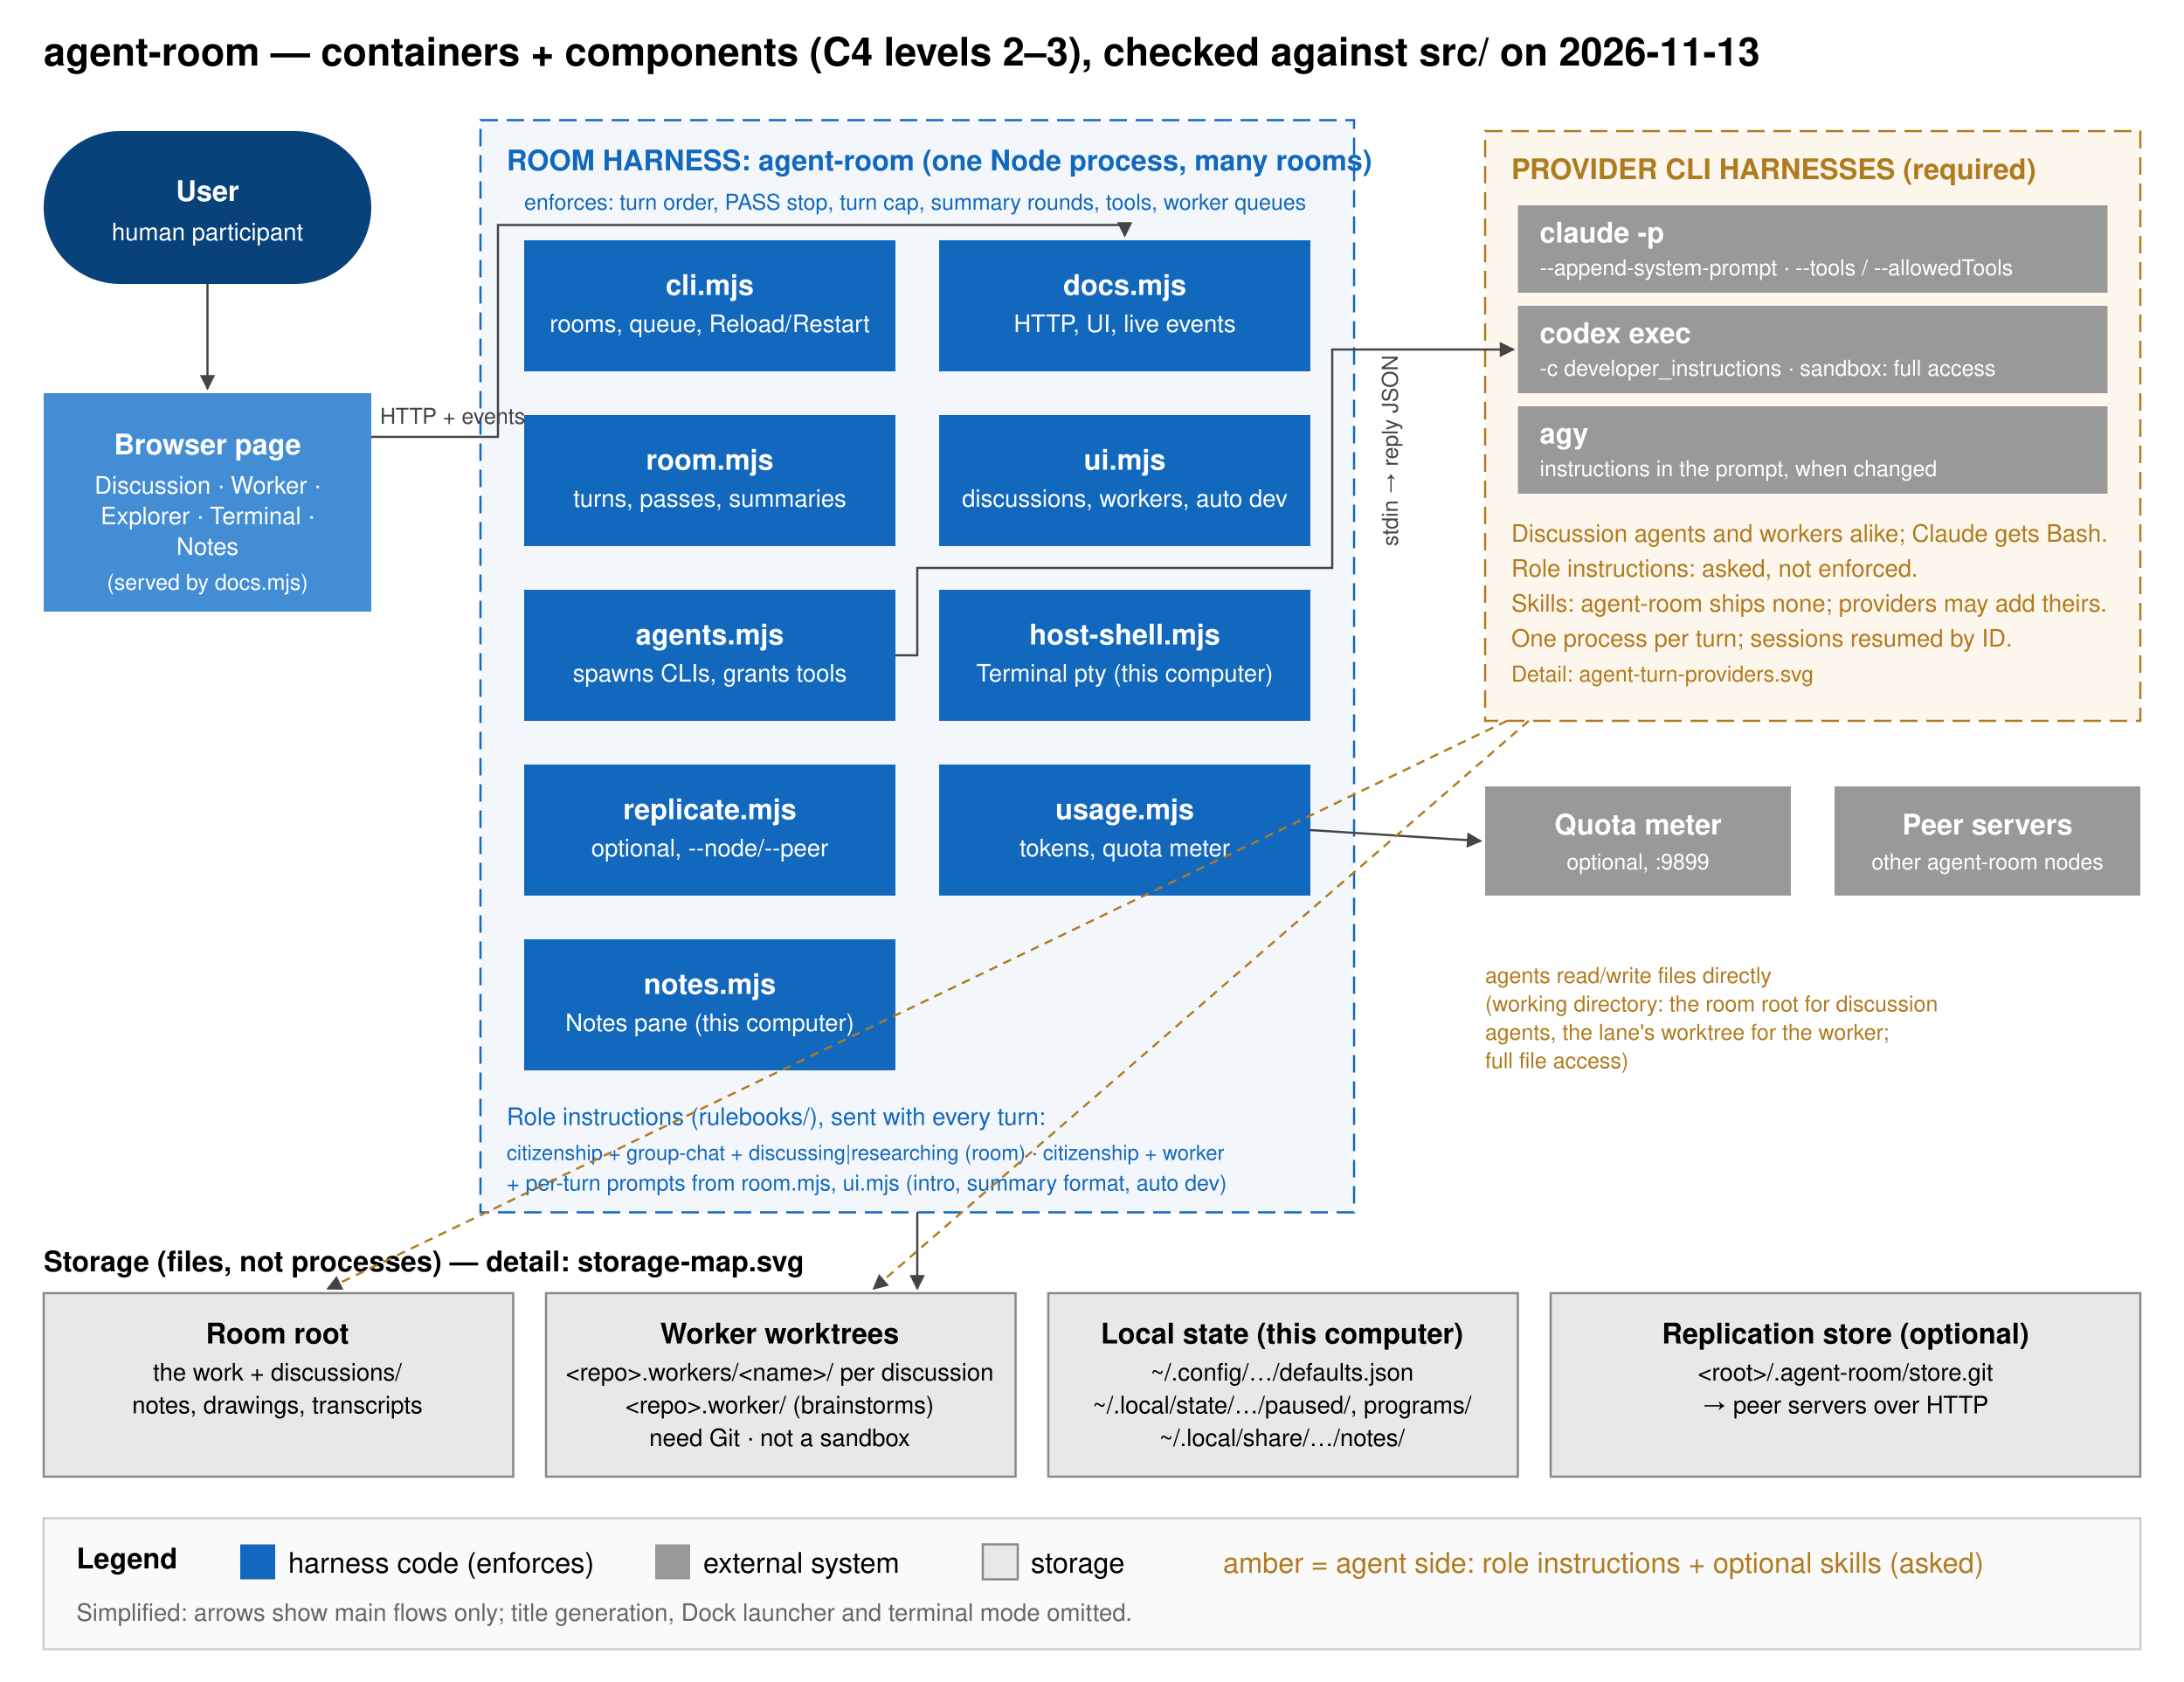
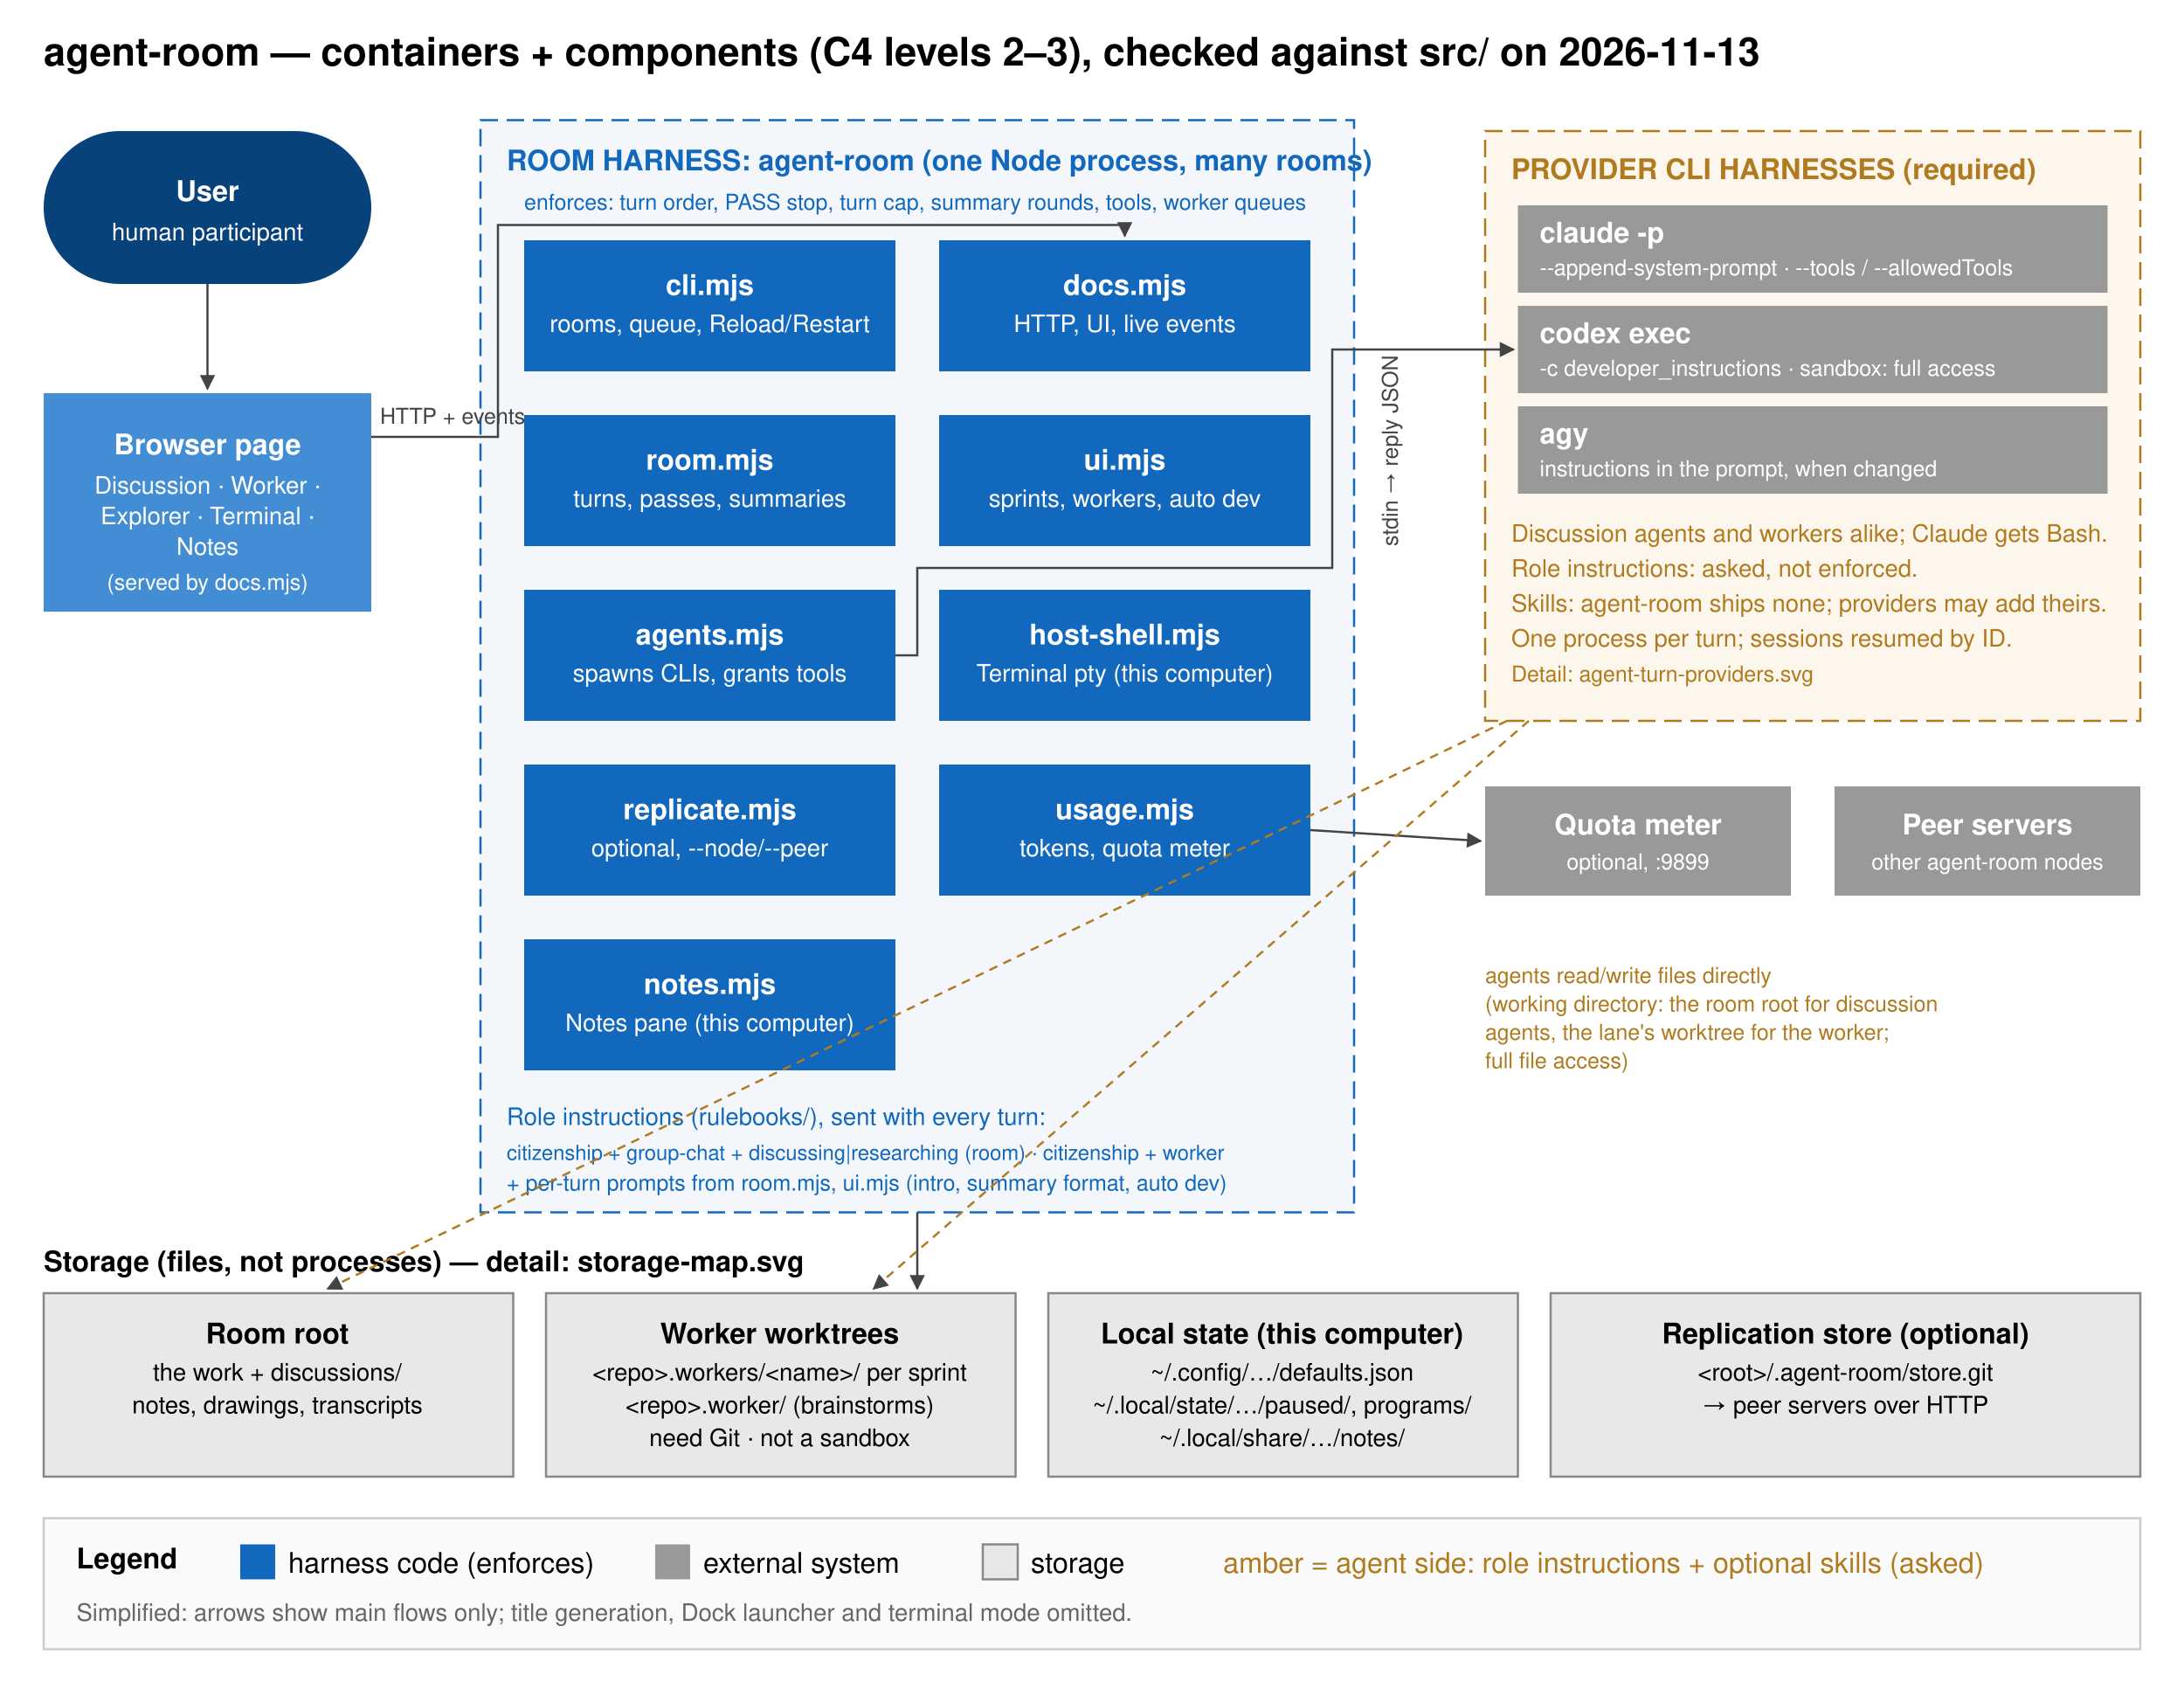
<svg xmlns="http://www.w3.org/2000/svg" viewBox="0 0 1000 770" font-family="Helvetica, Arial, sans-serif" font-size="13">
  <defs>
    <marker id="a" viewBox="0 0 10 10" refX="9" refY="5" markerWidth="7" markerHeight="7" orient="auto">
      <path d="M0,0 L10,5 L0,10 z" fill="#444" />
    </marker>
  </defs>
  <rect width="1000" height="770" fill="#fff" />
  <text x="20" y="30" font-size="18" font-weight="bold">agent-room — containers + components (C4 levels 2–3), checked against src/ on 2026-11-13</text>
  <rect x="20" y="60" width="150" height="70" rx="35" fill="#08427b" />
  <text x="95" y="92" fill="#fff" text-anchor="middle" font-weight="bold">User</text>
  <text x="95" y="110" fill="#fff" text-anchor="middle" font-size="11">human participant</text>
  <rect x="20" y="180" width="150" height="100" fill="#438dd5" />
  <text x="95" y="208" fill="#fff" text-anchor="middle" font-weight="bold">Browser page</text>
  <text x="95" y="226" fill="#fff" text-anchor="middle" font-size="11">Discussion · Worker ·</text>
  <text x="95" y="240" fill="#fff" text-anchor="middle" font-size="11">Explorer · Terminal ·</text>
  <text x="95" y="254" fill="#fff" text-anchor="middle" font-size="11">Notes</text>
  <text x="95" y="270" fill="#fff" text-anchor="middle" font-size="10">(served by docs.mjs)</text>
  <line x1="95" y1="130" x2="95" y2="178" stroke="#444" marker-end="url(#a)" />
  <rect x="220" y="55" width="400" height="500" fill="#f3f7fb" stroke="#1168bd" stroke-dasharray="8 4" />
  <text x="232" y="78" fill="#1168bd" font-weight="bold">ROOM HARNESS: agent-room (one Node process, many rooms)</text>
  <text x="240" y="96" fill="#1168bd" font-size="10">enforces: turn order, PASS stop, turn cap, summary rounds, tools, worker queues</text>
  <rect x="240" y="110" width="170" height="60" fill="#1168bd" />
  <text x="325" y="135" fill="#fff" text-anchor="middle" font-weight="bold">cli.mjs</text>
  <text x="325" y="152" fill="#fff" text-anchor="middle" font-size="11">rooms, queue, Reload/Restart</text>
  <rect x="430" y="110" width="170" height="60" fill="#1168bd" />
  <text x="515" y="135" fill="#fff" text-anchor="middle" font-weight="bold">docs.mjs</text>
  <text x="515" y="152" fill="#fff" text-anchor="middle" font-size="11">HTTP, UI, live events</text>
  <rect x="240" y="190" width="170" height="60" fill="#1168bd" />
  <text x="325" y="215" fill="#fff" text-anchor="middle" font-weight="bold">room.mjs</text>
  <text x="325" y="232" fill="#fff" text-anchor="middle" font-size="11">turns, passes, summaries</text>
  <rect x="430" y="190" width="170" height="60" fill="#1168bd" />
  <text x="515" y="215" fill="#fff" text-anchor="middle" font-weight="bold">ui.mjs</text>
-   <text x="515" y="232" fill="#fff" text-anchor="middle" font-size="11">discussions, workers, auto dev</text>
+   <text x="515" y="232" fill="#fff" text-anchor="middle" font-size="11">sprints, workers, auto dev</text>
  <rect x="240" y="270" width="170" height="60" fill="#1168bd" />
  <text x="325" y="295" fill="#fff" text-anchor="middle" font-weight="bold">agents.mjs</text>
  <text x="325" y="312" fill="#fff" text-anchor="middle" font-size="11">spawns CLIs, grants tools</text>
  <rect x="430" y="270" width="170" height="60" fill="#1168bd" />
  <text x="515" y="295" fill="#fff" text-anchor="middle" font-weight="bold">host-shell.mjs</text>
  <text x="515" y="312" fill="#fff" text-anchor="middle" font-size="11">Terminal pty (this computer)</text>
  <rect x="240" y="350" width="170" height="60" fill="#1168bd" />
  <text x="325" y="375" fill="#fff" text-anchor="middle" font-weight="bold">replicate.mjs</text>
  <text x="325" y="392" fill="#fff" text-anchor="middle" font-size="11">optional, --node/--peer</text>
  <rect x="430" y="350" width="170" height="60" fill="#1168bd" />
  <text x="515" y="375" fill="#fff" text-anchor="middle" font-weight="bold">usage.mjs</text>
  <text x="515" y="392" fill="#fff" text-anchor="middle" font-size="11">tokens, quota meter</text>
  <rect x="240" y="430" width="170" height="60" fill="#1168bd" />
  <text x="325" y="455" fill="#fff" text-anchor="middle" font-weight="bold">notes.mjs</text>
  <text x="325" y="472" fill="#fff" text-anchor="middle" font-size="11">Notes pane (this computer)</text>
  <text x="232" y="515" fill="#1168bd" font-size="11">Role instructions (rulebooks/), sent with every turn:</text>
  <text x="232" y="531" fill="#1168bd" font-size="9.5">citizenship + group-chat + discussing|researching (room) · citizenship + worker</text>
  <text x="232" y="545" fill="#1168bd" font-size="10">+ per-turn prompts from room.mjs, ui.mjs (intro, summary format, auto dev)</text>
  <polyline points="170,200 228,200 228,103 515,103 515,108" fill="none" stroke="#444" marker-end="url(#a)" />
  <text x="174" y="194" font-size="10" fill="#444">HTTP + events</text>
  <rect x="680" y="60" width="300" height="270" fill="#fdf6ec" stroke="#b07a1f" stroke-dasharray="8 4" />
  <text x="692" y="82" fill="#b07a1f" font-weight="bold">PROVIDER CLI HARNESSES (required)</text>
  <rect x="695" y="94" width="270" height="40" fill="#999" />
  <text x="705" y="111" fill="#fff" font-weight="bold">claude -p</text>
  <text x="705" y="126" fill="#fff" font-size="10">--append-system-prompt · --tools / --allowedTools</text>
  <rect x="695" y="140" width="270" height="40" fill="#999" />
  <text x="705" y="157" fill="#fff" font-weight="bold">codex exec</text>
  <text x="705" y="172" fill="#fff" font-size="10">-c developer_instructions · sandbox: full access</text>
  <rect x="695" y="186" width="270" height="40" fill="#999" />
  <text x="705" y="203" fill="#fff" font-weight="bold">agy</text>
  <text x="705" y="218" fill="#fff" font-size="10">instructions in the prompt, when changed</text>
  <text x="692" y="248" fill="#b07a1f" font-size="11">Discussion agents and workers alike; Claude gets Bash.</text>
  <text x="692" y="264" fill="#b07a1f" font-size="11">Role instructions: asked, not enforced.</text>
  <text x="692" y="280" fill="#b07a1f" font-size="11">Skills: agent-room ships none; providers may add theirs.</text>
  <text x="692" y="296" fill="#b07a1f" font-size="11">One process per turn; sessions resumed by ID.</text>
  <text x="692" y="312" fill="#b07a1f" font-size="10">Detail: agent-turn-providers.svg</text>
  <polyline points="410,300 420,300 420,260 610,260 610,160 693,160" fill="none" stroke="#444" marker-end="url(#a)" />
  <text x="640" y="250" font-size="10" fill="#444" transform="rotate(-90 640 250)">stdin → reply JSON</text>
  <rect x="680" y="360" width="140" height="50" fill="#999" />
  <text x="750" y="382" fill="#fff" text-anchor="middle" font-weight="bold">Quota meter</text>
  <text x="750" y="398" fill="#fff" text-anchor="middle" font-size="10">optional, :9899</text>
  <line x1="600" y1="380" x2="678" y2="385" stroke="#444" marker-end="url(#a)" />
  <rect x="840" y="360" width="140" height="50" fill="#999" />
  <text x="910" y="382" fill="#fff" text-anchor="middle" font-weight="bold">Peer servers</text>
  <text x="910" y="398" fill="#fff" text-anchor="middle" font-size="10">other agent-room nodes</text>
  <text x="20" y="582" font-weight="bold">Storage (files, not processes) — detail: storage-map.svg</text>
  <rect x="20" y="592" width="215" height="84" fill="#e8e8e8" stroke="#888" />
  <text x="127" y="615" text-anchor="middle" font-weight="bold">Room root</text>
  <text x="127" y="632" text-anchor="middle" font-size="11">the work + discussions/</text>
  <text x="127" y="647" text-anchor="middle" font-size="11">notes, drawings, transcripts</text>
  <rect x="250" y="592" width="215" height="84" fill="#e8e8e8" stroke="#888" />
  <text x="357" y="615" text-anchor="middle" font-weight="bold">Worker worktrees</text>
-   <text x="357" y="632" text-anchor="middle" font-size="11">&lt;repo&gt;.workers/&lt;name&gt;/ per discussion</text>
+   <text x="357" y="632" text-anchor="middle" font-size="11">&lt;repo&gt;.workers/&lt;name&gt;/ per sprint</text>
  <text x="357" y="647" text-anchor="middle" font-size="11">&lt;repo&gt;.worker/ (brainstorms)</text>
  <text x="357" y="662" text-anchor="middle" font-size="11">need Git · not a sandbox</text>
  <rect x="480" y="592" width="215" height="84" fill="#e8e8e8" stroke="#888" />
  <text x="587" y="615" text-anchor="middle" font-weight="bold">Local state (this computer)</text>
  <text x="587" y="632" text-anchor="middle" font-size="11">~/.config/…/defaults.json</text>
  <text x="587" y="647" text-anchor="middle" font-size="11">~/.local/state/…/paused/, programs/</text>
  <text x="587" y="662" text-anchor="middle" font-size="11">~/.local/share/…/notes/</text>
  <rect x="710" y="592" width="270" height="84" fill="#e8e8e8" stroke="#888" />
  <text x="845" y="615" text-anchor="middle" font-weight="bold">Replication store (optional)</text>
  <text x="845" y="632" text-anchor="middle" font-size="11">&lt;root&gt;/.agent-room/store.git</text>
  <text x="845" y="647" text-anchor="middle" font-size="11">→ peer servers over HTTP</text>
  <line x1="420" y1="555" x2="420" y2="590" stroke="#444" marker-end="url(#a)" />
  <line x1="700" y1="330" x2="400" y2="590" stroke="#b07a1f" stroke-dasharray="4 3" marker-end="url(#a)" />
  <line x1="690" y1="330" x2="150" y2="590" stroke="#b07a1f" stroke-dasharray="4 3" marker-end="url(#a)" />
  <text x="680" y="450" font-size="10" fill="#b07a1f">agents read/write files directly</text>
  <text x="680" y="463" font-size="10" fill="#b07a1f">(working directory: the room root for discussion</text>
  <text x="680" y="476" font-size="10" fill="#b07a1f">agents, the lane's worktree for the worker;</text>
  <text x="680" y="489" font-size="10" fill="#b07a1f">full file access)</text>
  <rect x="20" y="695" width="960" height="60" fill="#fafafa" stroke="#ccc" />
  <text x="35" y="718" font-weight="bold">Legend</text>
  <rect x="110" y="707" width="16" height="16" fill="#1168bd" />
  <text x="132" y="720">harness code (enforces)</text>
  <rect x="300" y="707" width="16" height="16" fill="#999" />
  <text x="322" y="720">external system</text>
  <rect x="450" y="707" width="16" height="16" fill="#e8e8e8" stroke="#888" />
  <text x="472" y="720">storage</text>
  <text x="560" y="720" fill="#b07a1f">amber = agent side: role instructions + optional skills (asked)</text>
  <text x="35" y="742" font-size="11" fill="#666">Simplified: arrows show main flows only; title generation, Dock launcher and terminal mode omitted.</text>
</svg>
